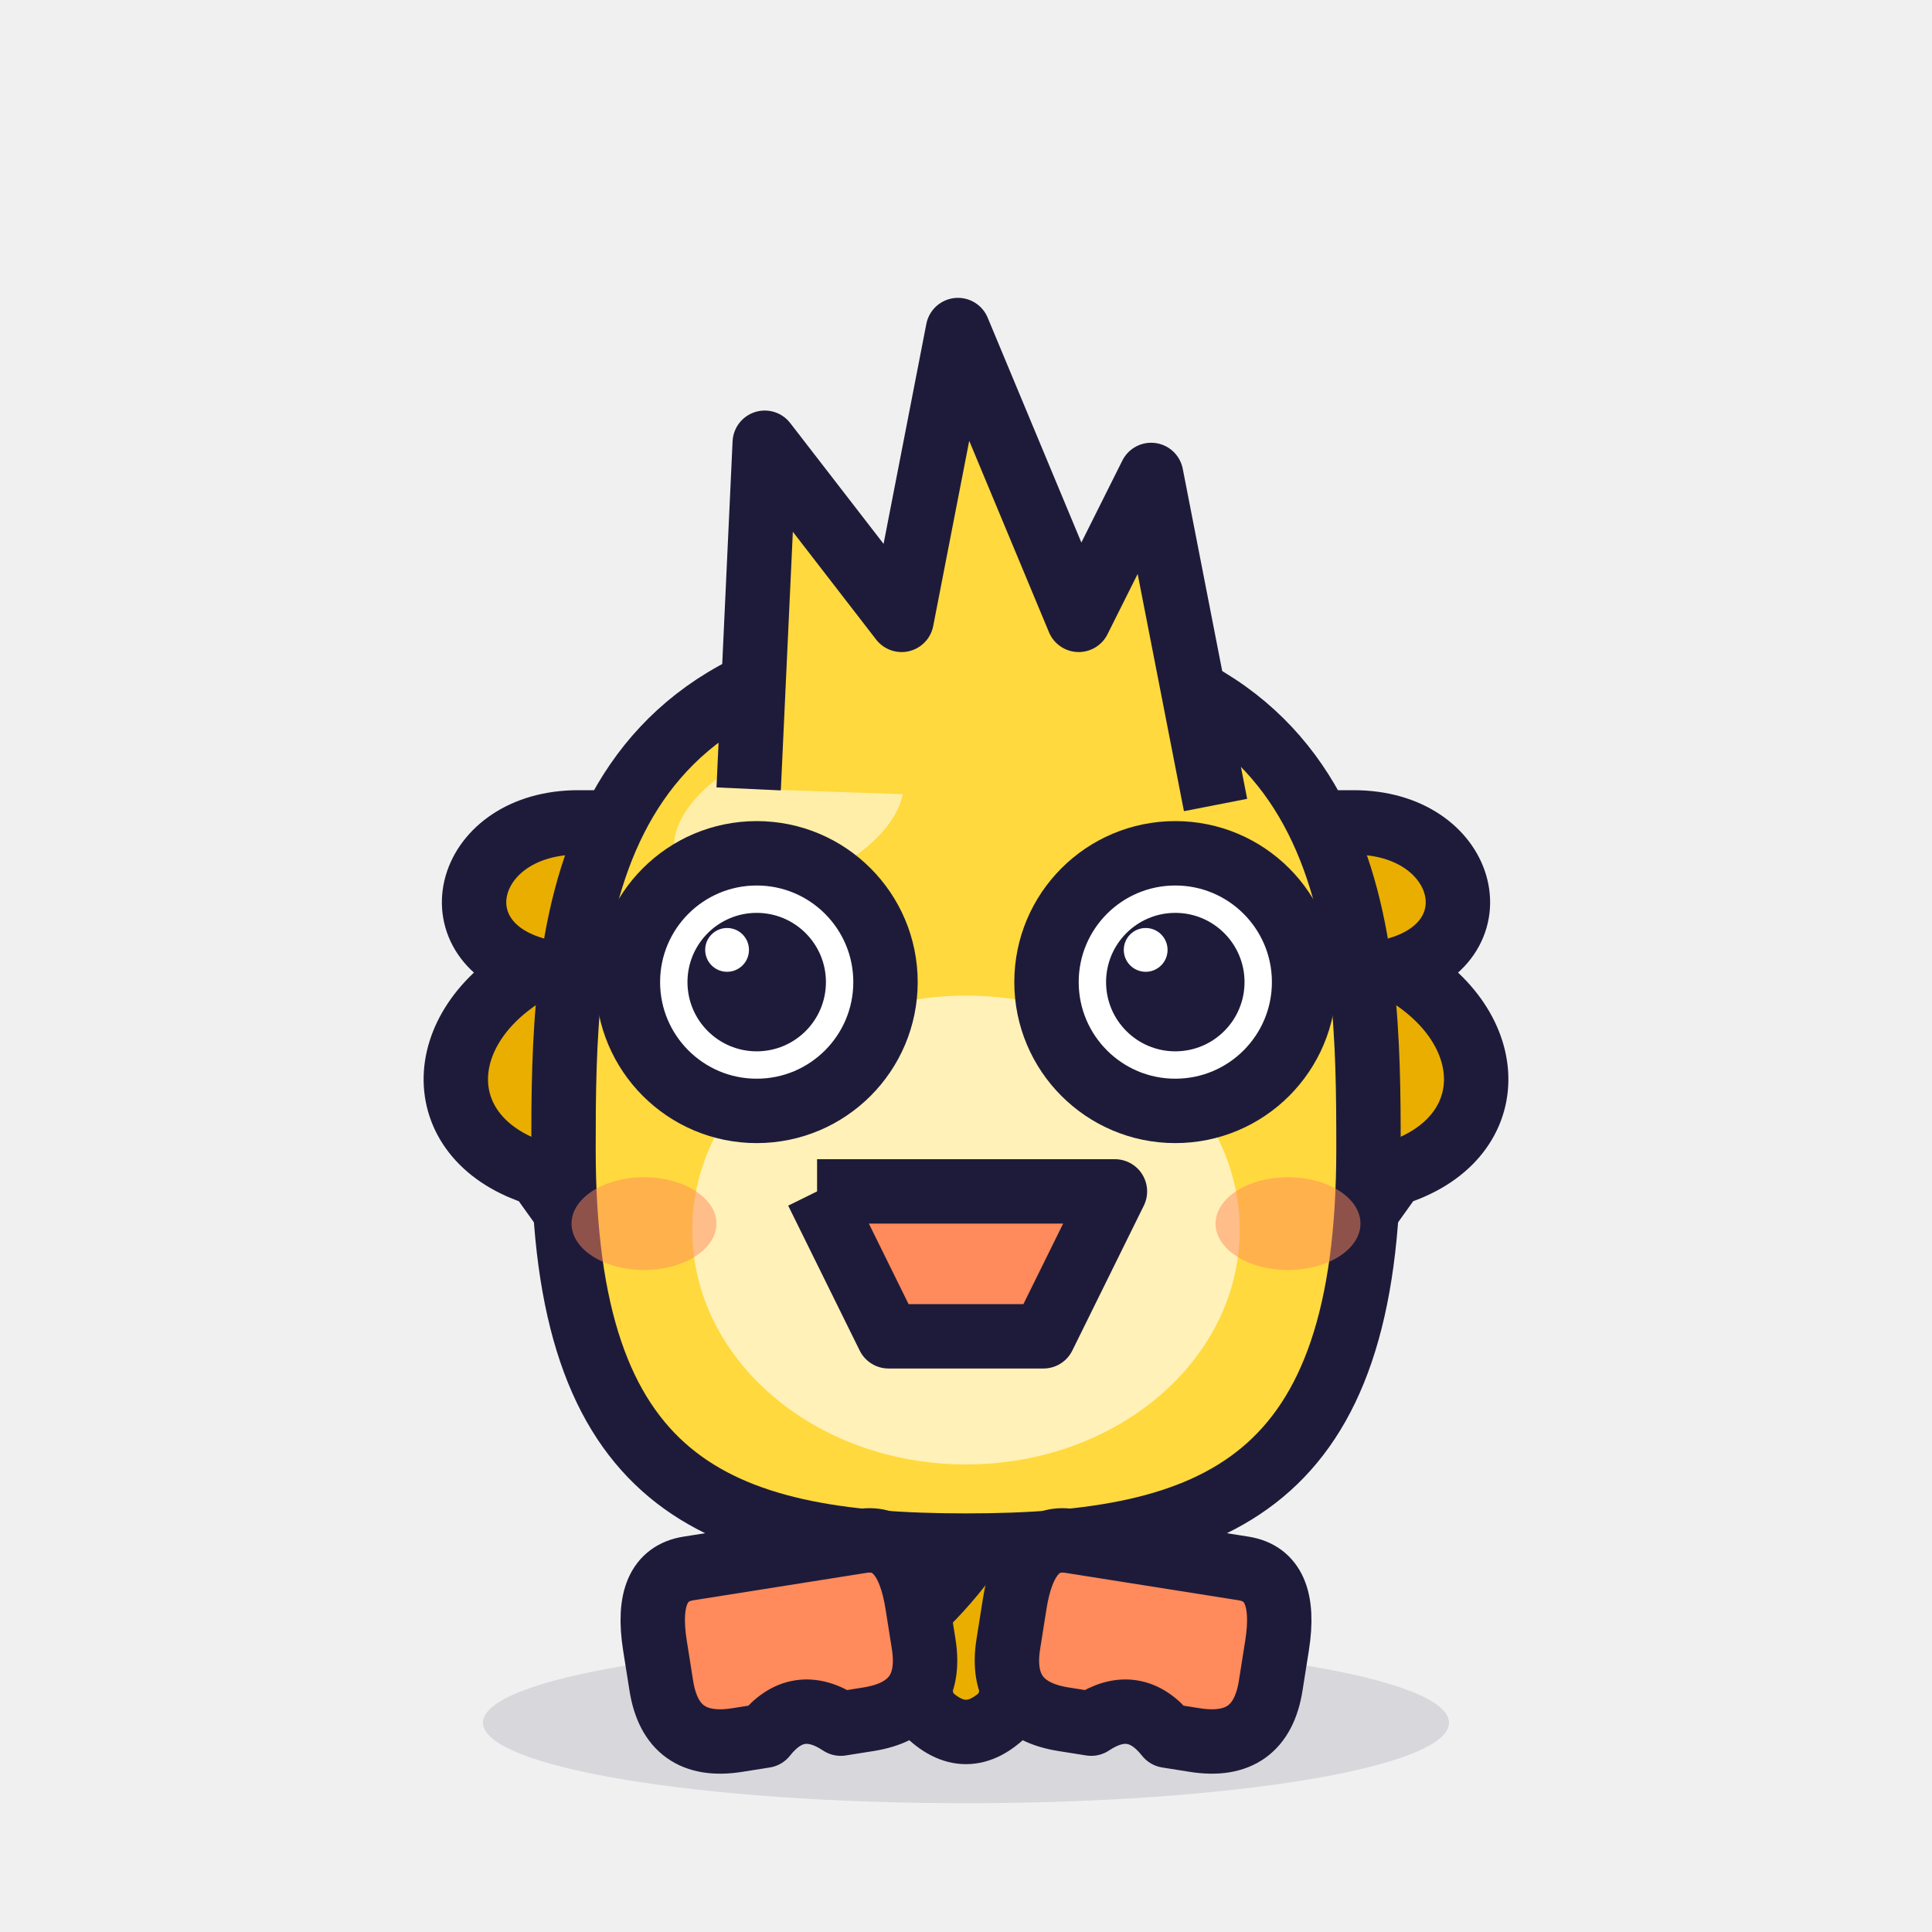
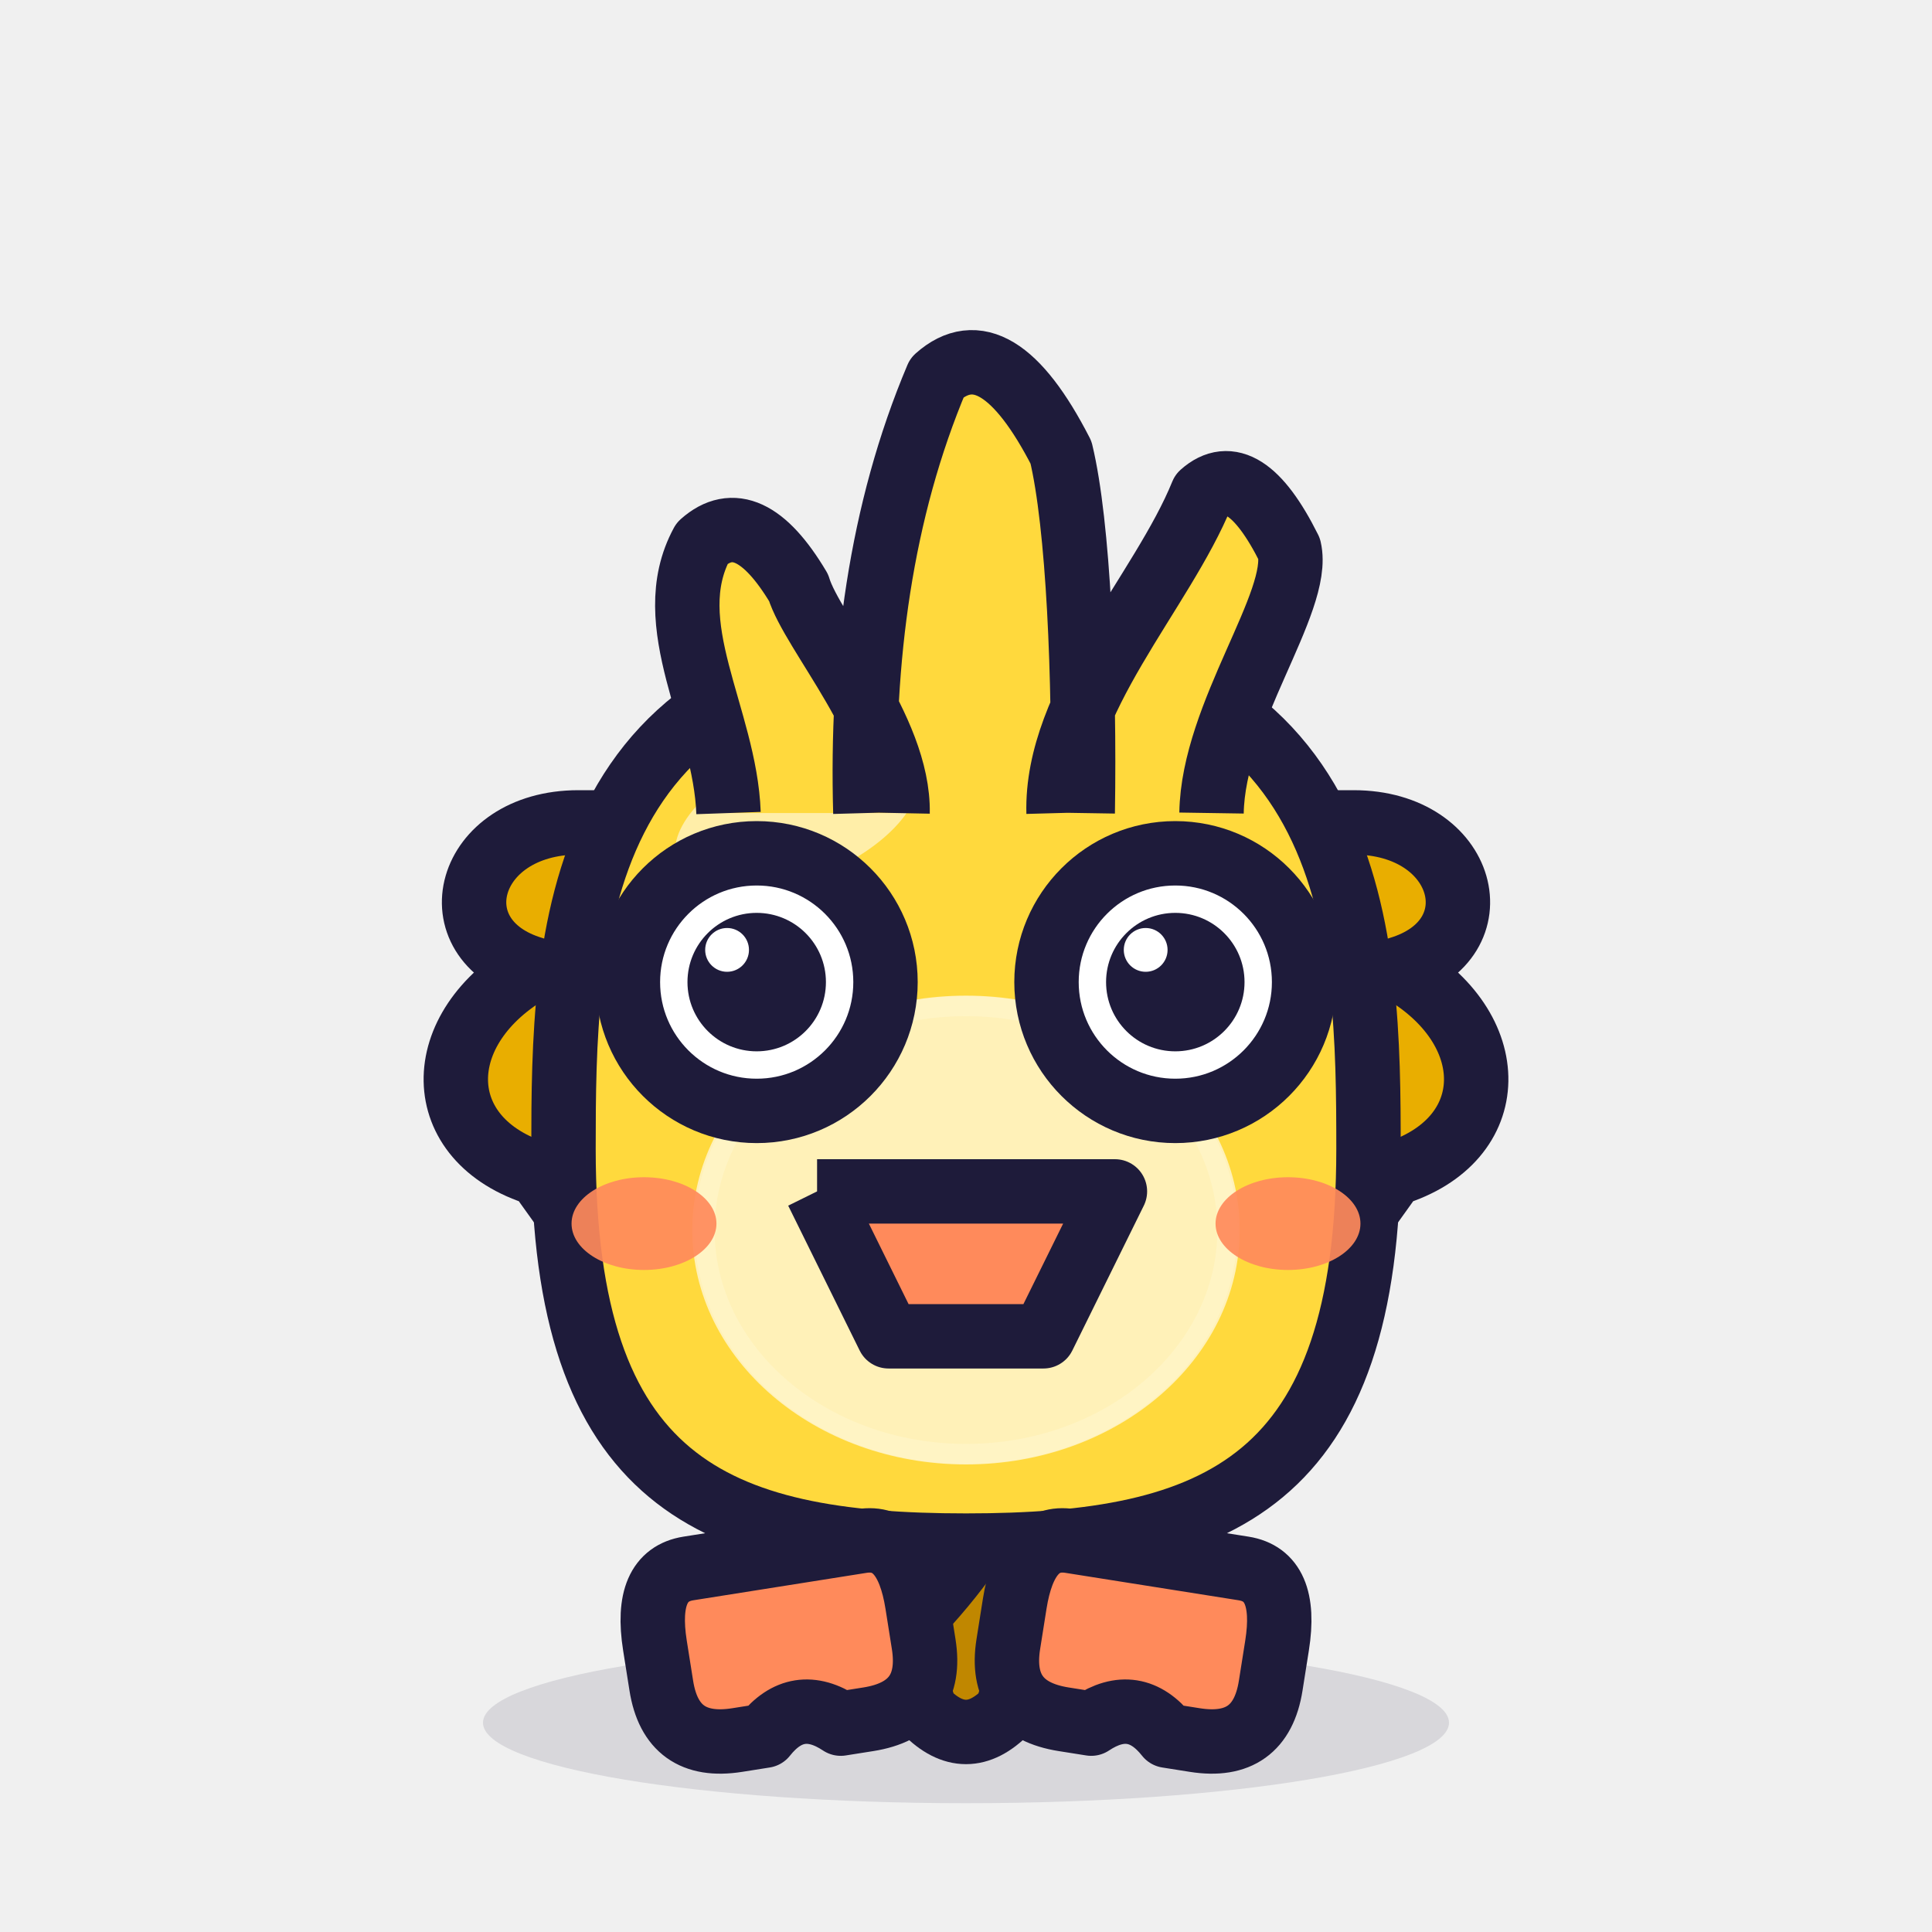
<svg xmlns="http://www.w3.org/2000/svg" viewBox="0 0 240 240" width="240" height="240" role="img" aria-label="Pip v2 B Bolt · fledgling · blink 1">
  <g id="shadow">
    <ellipse cx="120" cy="214" rx="60" ry="10" fill="#1E1B3A" opacity="0.12" />
  </g>
-   <g id="tail" fill="#E9AE00" stroke="#1E1B3A" stroke-width="8" stroke-linejoin="round">
-     <path d="M -4.4 0 C -6.2 -5.26 -10 14.62 -5 26.32 Q 0 30.7 5 26.32 C 10 14.62 6.2 -5.26 4.4 0 Q 0 -4.09 -4.4 0 Z" transform="translate(120 182)translate(0 0)rotate(-40)translate(0 0)" />
+   <g id="tail" fill="#C08700" stroke="#1E1B3A" stroke-width="8" stroke-linejoin="round">
+     <path d="M -4.4 0 C -6.2 -6.12 -10 17 -5 30.6 Q 0 35.7 5 30.6 C 10 17 6.2 -6.12 4.4 0 Q 0 -4.76 -4.4 0 Z" transform="translate(120 182)translate(0 0)rotate(-40)translate(0 0)" />
    <path d="M -4.4 0 C -6.2 -6.12 -10 17 -5 30.6 Q 0 35.7 5 30.6 C 10 17 6.2 -6.12 4.4 0 Q 0 -4.76 -4.4 0 Z" transform="translate(120 182)" />
-     <path d="M -4.4 0 C -6.2 -5.26 -10 14.62 -5 26.32 Q 0 30.7 5 26.32 C 10 14.62 6.2 -5.26 4.4 0 Q 0 -4.09 -4.4 0 Z" transform="translate(120 182)translate(0 0)rotate(40)translate(0 0)" />
+     <path d="M -4.4 0 C -6.2 -6.12 -10 17 -5 30.6 Q 0 35.7 5 30.6 C 10 17 6.2 -6.12 4.4 0 Q 0 -4.76 -4.4 0 Z" transform="translate(120 182)translate(0 0)rotate(40)translate(0 0)" />
  </g>
  <g id="wing_l" fill="#E9AE00" stroke="#1E1B3A" stroke-width="8" stroke-linejoin="round">
    <path d="M 10.5 -26 L -3.15 -26 C -17.15 -26 -21 -11.44 -8.75 -7.8 C -21.7 -0.52 -21.7 13.52 -8.05 17.68 L -2.1 26 L 10.5 26 C 15.4 9.36 15.4 -9.36 10.5 -26 Z" transform="translate(75 128.16)" />
  </g>
  <g id="wing_r" fill="#E9AE00" stroke="#1E1B3A" stroke-width="8" stroke-linejoin="round">
    <path d="M 10.5 -26 L -3.15 -26 C -17.15 -26 -21 -11.44 -8.75 -7.8 C -21.7 -0.52 -21.7 13.52 -8.05 17.68 L -2.1 26 L 10.5 26 C 15.4 9.36 15.4 -9.36 10.5 -26 Z" transform="translate(165 128.16)translate(0 0)scale(-1 1)translate(0 0)" />
  </g>
  <g id="body">
    <path d="M 120 80 C 169.5 80 170 116.96 170 142.72 C 170 184.16 151.5 192 120 192 C 88.5 192 70 184.16 70 142.72 C 70 116.96 70.5 80 120 80 Z" fill="#FFD93D" stroke="#1E1B3A" stroke-width="8" />
  </g>
  <g id="belly">
    <ellipse cx="120" cy="152.8" rx="34" ry="29.12" fill="#FFF1B8" />
+     <g transform="translate(120 152.8) scale(0.955) translate(-120 -152.8)">
+       <path d="M 86 152.8 A 34 29.12 0 1 0 154 152.8 A 34 29.12 0 1 0 86 152.8 Z" fill="none" stroke="#FFF6CC" stroke-width="2.6" opacity="0.62" />
+     </g>
  </g>
  <g id="highlight">
-     <ellipse cx="98" cy="101.28" rx="15" ry="8.4" fill="#FFFFFF" opacity="0.55" transform="rotate(-22 98 101.28)" />
+     <ellipse cx="99" cy="101.28" rx="16" ry="8" fill="#FFFFFF" opacity="0.55" transform="rotate(-22 99 101.28)" />
  </g>
  <g id="shell_bottom" opacity="0" />
  <g id="feet" fill="#FF8A5B" stroke="#1E1B3A" stroke-width="8" stroke-linejoin="round">
    <g id="foot_l">
      <path d="M -10.89 -11 Q -16.5 -11 -16.5 -2.2 L -16.5 2.86 Q -16.5 11 -8.25 11 L -4.78 11 Q 0 6.6 4.78 11 L 8.25 11 Q 16.5 11 16.5 2.86 L 16.5 -2.2 Q 16.5 -11 10.89 -11 Z" transform="translate(98 204)translate(0 0)rotate(-9)scale(-1 1)translate(0 0)" />
    </g>
    <g id="foot_r">
      <path d="M -10.89 -11 Q -16.5 -11 -16.5 -2.2 L -16.5 2.86 Q -16.5 11 -8.25 11 L -4.78 11 Q 0 6.6 4.78 11 L 8.25 11 Q 16.5 11 16.5 2.86 L 16.5 -2.2 Q 16.5 -11 10.89 -11 Z" transform="translate(142 204)translate(0 0)rotate(9)translate(0 0)" />
    </g>
  </g>
  <g id="head_tuft">
-     <path d="M -27 8 L -25 -35 L -8 -13 L -1 -49 L 14 -13 L 23 -31 L 31 10" transform="translate(120 90)" fill="#FFD93D" stroke="#1E1B3A" stroke-width="8" stroke-linejoin="round" />
+     <path d="M -29.5 11 C -29.92 -0.9 -38.23 -12.45 -32.77 -22.53 Q -27.1 -27.57 -20.8 -17 C -19.12 -11.4 -8.29 0.5 -8.5 11 M -12.5 11 C -13.04 -8.04 -10.61 -26.52 -3.59 -43.11 Q 3.7 -49.59 11.8 -33.8 C 13.96 -24.84 14.77 -5.8 14.5 11 M 11.5 11 C 11.12 -2.94 24.39 -16.47 29.33 -28.67 Q 34.46 -33.23 40.16 -21.8 C 41.68 -15.24 30.69 -1.3 30.5 11" transform="translate(120 90)" fill="#FFD93D" stroke="#1E1B3A" stroke-width="8" stroke-linejoin="round" />
  </g>
  <g id="head">
    <g id="cheek_l">
-       <ellipse cx="80" cy="152" rx="9" ry="5.76" fill="#FF8A5B" opacity="0.5" />
+       <ellipse cx="80" cy="152" rx="9" ry="5.76" fill="#FF8A5B" opacity="0.92" />
    </g>
    <g id="cheek_r">
-       <ellipse cx="160" cy="152" rx="9" ry="5.76" fill="#FF8A5B" opacity="0.5" />
+       <ellipse cx="160" cy="152" rx="9" ry="5.76" fill="#FF8A5B" opacity="0.92" />
    </g>
    <g id="brow_l" fill="none" stroke="#1E1B3A" stroke-width="6.5" stroke-linecap="round" />
    <g id="brow_r" fill="none" stroke="#1E1B3A" stroke-width="6.5" stroke-linecap="round" />
    <g id="eye_l" data-eye="l" transform="translate(94 122)">
      <g id="open" opacity="1">
        <circle cx="0" cy="0" r="16" fill="#FFFFFF" stroke="#1E1B3A" stroke-width="8" />
        <circle cx="0" cy="0" r="8.6" fill="#1E1B3A" />
        <circle cx="-3.68" cy="-4" r="2.72" fill="#FFFFFF" />
      </g>
      <g id="closed" opacity="0">
        <path d="M -13.12 1.92 L 0 -5.76 L 13.12 1.92" fill="none" stroke="#1E1B3A" stroke-width="8" stroke-linecap="round" />
      </g>
      <g id="happy" opacity="0">
        <path d="M -13.12 6.72 L 0 -11.2 L 13.12 6.72" fill="none" stroke="#1E1B3A" stroke-width="9" stroke-linecap="round" />
      </g>
      <g id="sleepy" opacity="0">
        <path d="M -13.12 -1.28 L 0 8.32 L 13.12 -1.28" fill="none" stroke="#1E1B3A" stroke-width="8" stroke-linecap="round" />
        <path d="M 13.12 0 L 18.12 -6.4" fill="none" stroke="#1E1B3A" stroke-width="8" stroke-linecap="round" />
      </g>
      <g id="surprised" opacity="0">
        <circle cx="0" cy="0" r="18.56" fill="#FFFFFF" stroke="#1E1B3A" stroke-width="8" />
        <circle cx="0" cy="0" r="5.68" fill="#1E1B3A" />
        <circle cx="-3.68" cy="-4" r="3.36" fill="#FFFFFF" />
      </g>
      <g id="wink" opacity="0">
        <path d="M -13.12 2.24 L 0 -4.8 L 13.12 2.24" fill="none" stroke="#1E1B3A" stroke-width="8" stroke-linecap="round" />
        <path d="M 13.12 0 L 18.12 -6.4" fill="none" stroke="#1E1B3A" stroke-width="8" stroke-linecap="round" />
      </g>
    </g>
    <g id="eye_r" data-eye="r" transform="translate(146 122)">
      <g id="open" opacity="1">
        <circle cx="0" cy="0" r="16" fill="#FFFFFF" stroke="#1E1B3A" stroke-width="8" />
        <circle cx="0" cy="0" r="8.6" fill="#1E1B3A" />
        <circle cx="-3.68" cy="-4" r="2.72" fill="#FFFFFF" />
      </g>
      <g id="closed" opacity="0">
        <path d="M -13.12 1.92 L 0 -5.76 L 13.12 1.92" fill="none" stroke="#1E1B3A" stroke-width="8" stroke-linecap="round" />
      </g>
      <g id="happy" opacity="0">
        <path d="M -13.12 6.72 L 0 -11.2 L 13.12 6.72" fill="none" stroke="#1E1B3A" stroke-width="9" stroke-linecap="round" />
      </g>
      <g id="sleepy" opacity="0">
        <path d="M -13.12 -1.28 L 0 8.32 L 13.12 -1.28" fill="none" stroke="#1E1B3A" stroke-width="8" stroke-linecap="round" />
        <path d="M 13.12 0 L 18.12 -6.4" fill="none" stroke="#1E1B3A" stroke-width="8" stroke-linecap="round" />
      </g>
      <g id="surprised" opacity="0">
        <circle cx="0" cy="0" r="18.56" fill="#FFFFFF" stroke="#1E1B3A" stroke-width="8" />
        <circle cx="0" cy="0" r="5.68" fill="#1E1B3A" />
        <circle cx="-3.68" cy="-4" r="3.36" fill="#FFFFFF" />
      </g>
      <g id="wink" opacity="0">
        <path d="M -13.12 2.24 L 0 -4.8 L 13.12 2.24" fill="none" stroke="#1E1B3A" stroke-width="8" stroke-linecap="round" />
        <path d="M -13.12 0 L -18.12 -6.4" fill="none" stroke="#1E1B3A" stroke-width="8" stroke-linecap="round" />
      </g>
    </g>
    <g id="beak_top">
      <path d="M -18.5 -6 L 18.5 -6 L 9.62 12 L -9.62 12 L -18.5 -6" transform="translate(120 154)" fill="#FF8A5B" stroke="#1E1B3A" stroke-width="8" stroke-linejoin="round" />
    </g>
    <g id="beak_bottom" opacity="0" />
  </g>
  <g id="shell_top" opacity="0" />
  <g id="accessory_head" />
  <g id="accessory_neck" />
  <g id="accessory_face" />
  <g id="fx" />
</svg>
